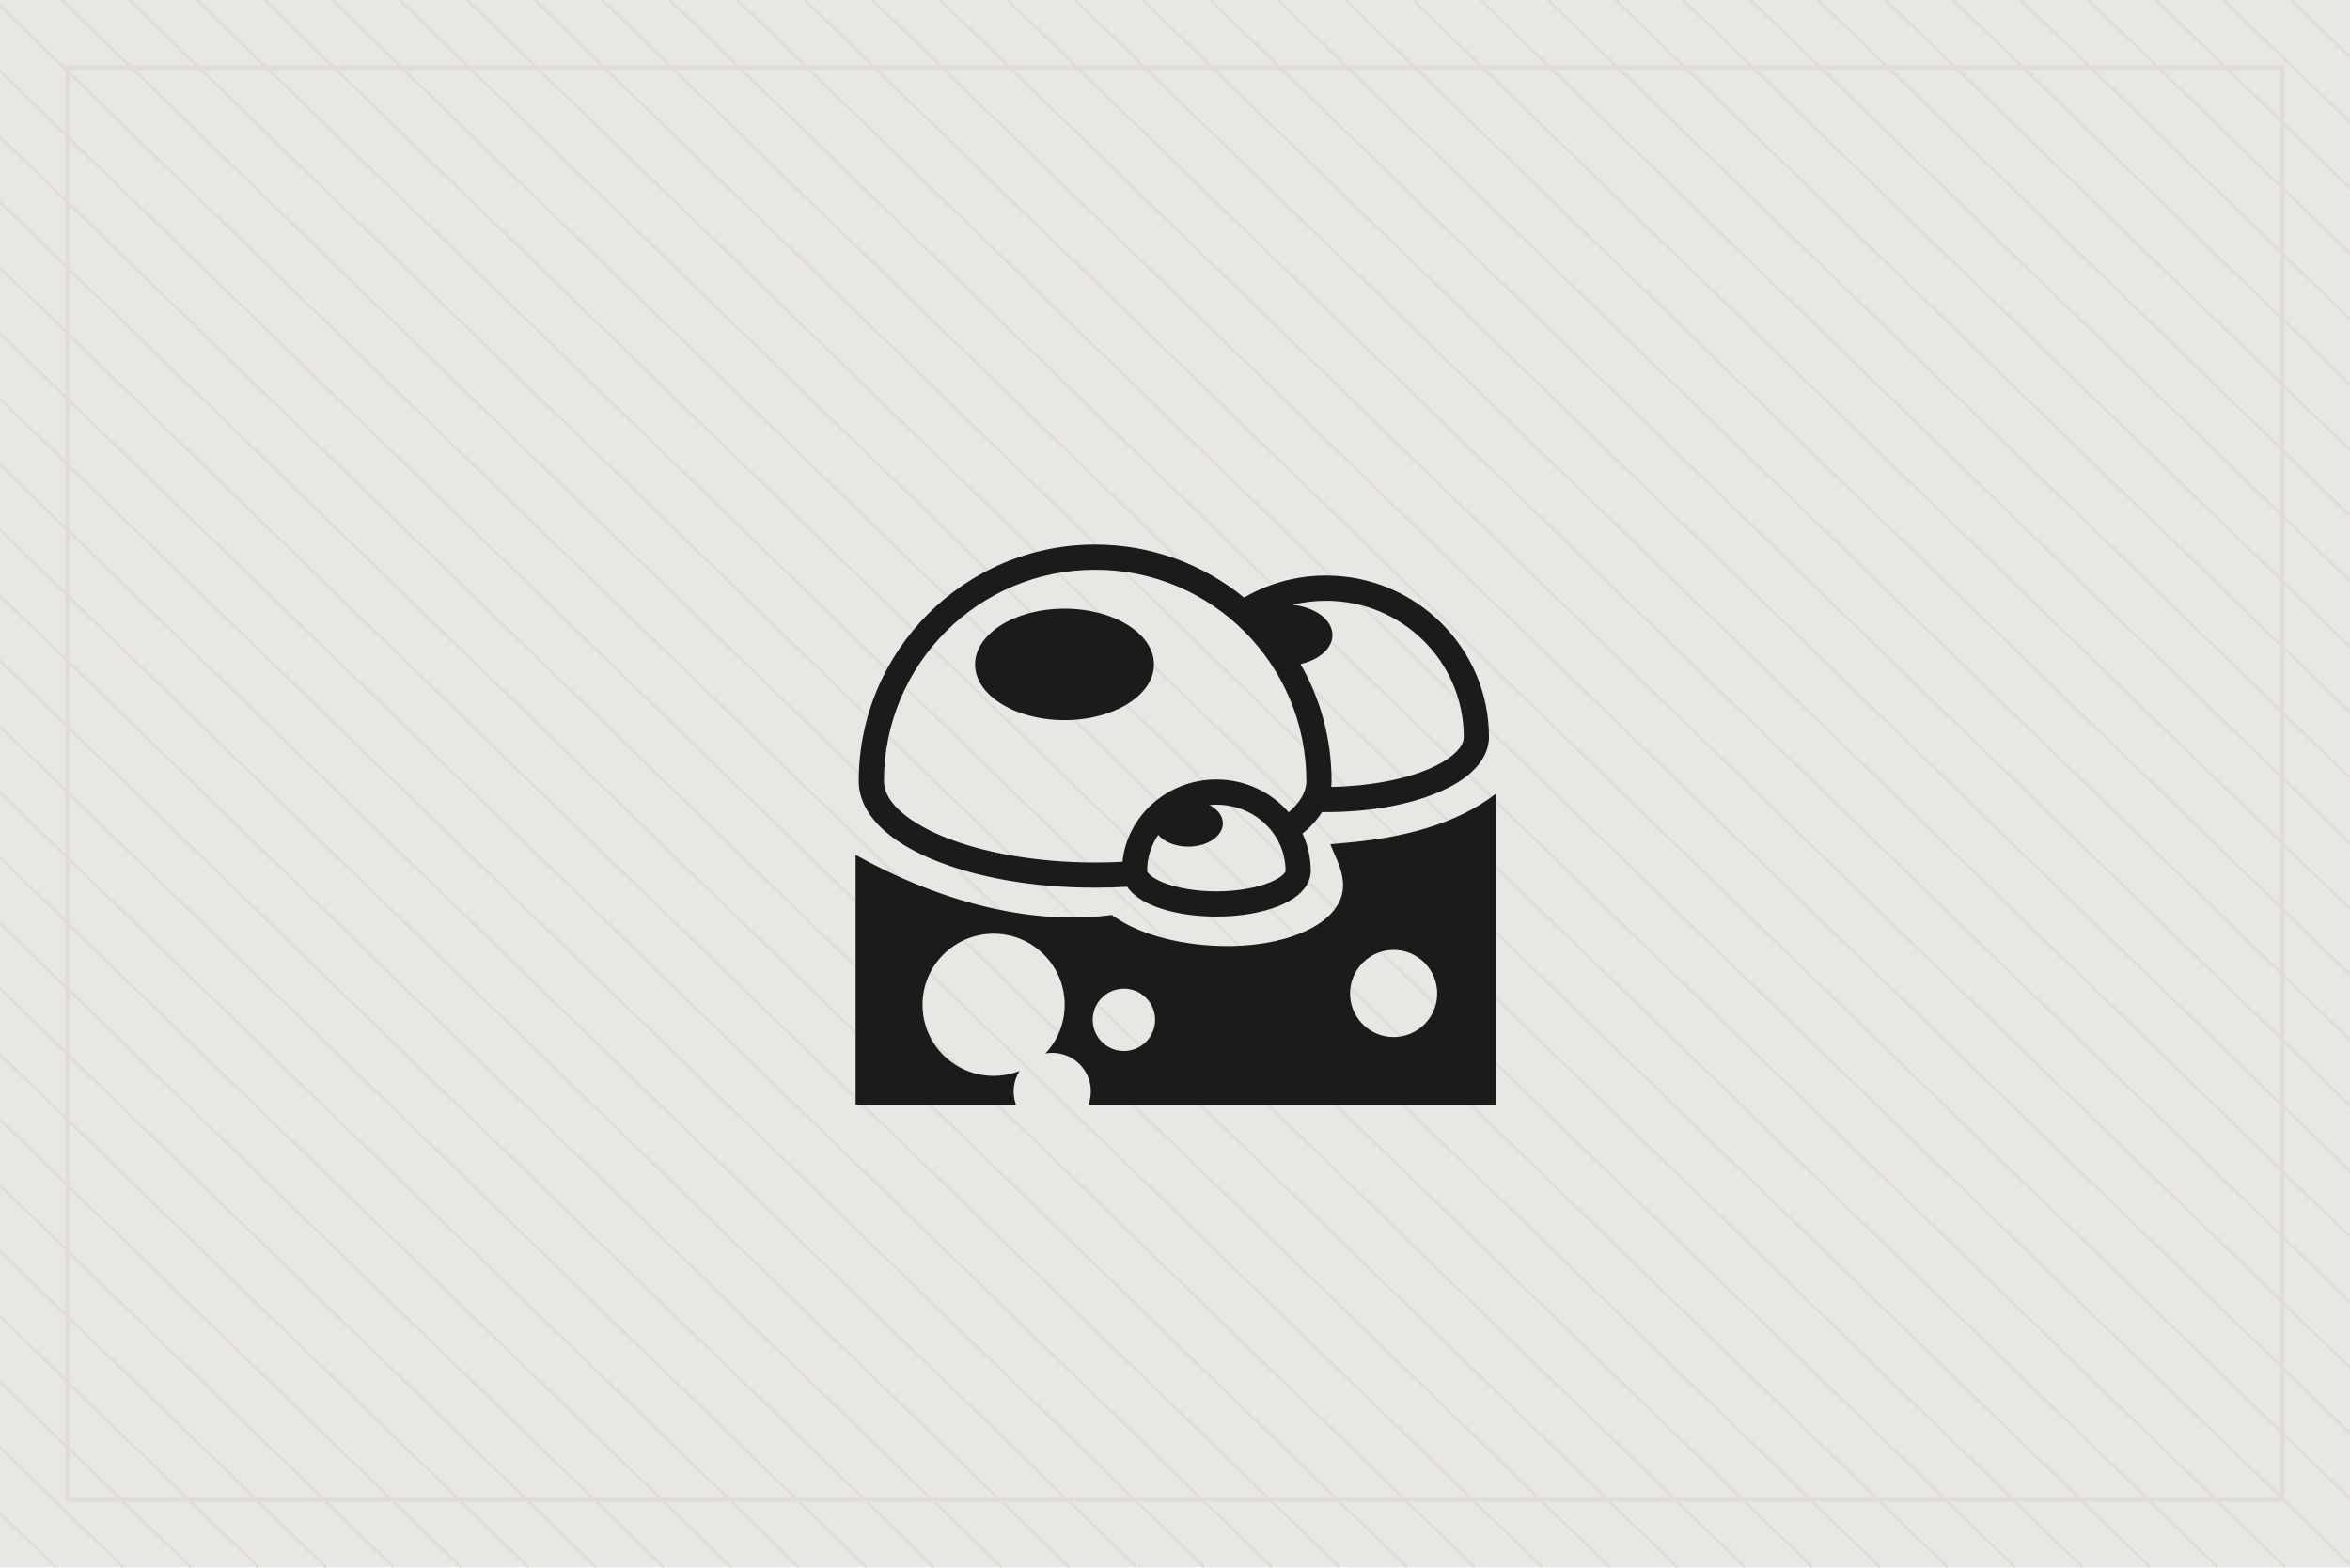
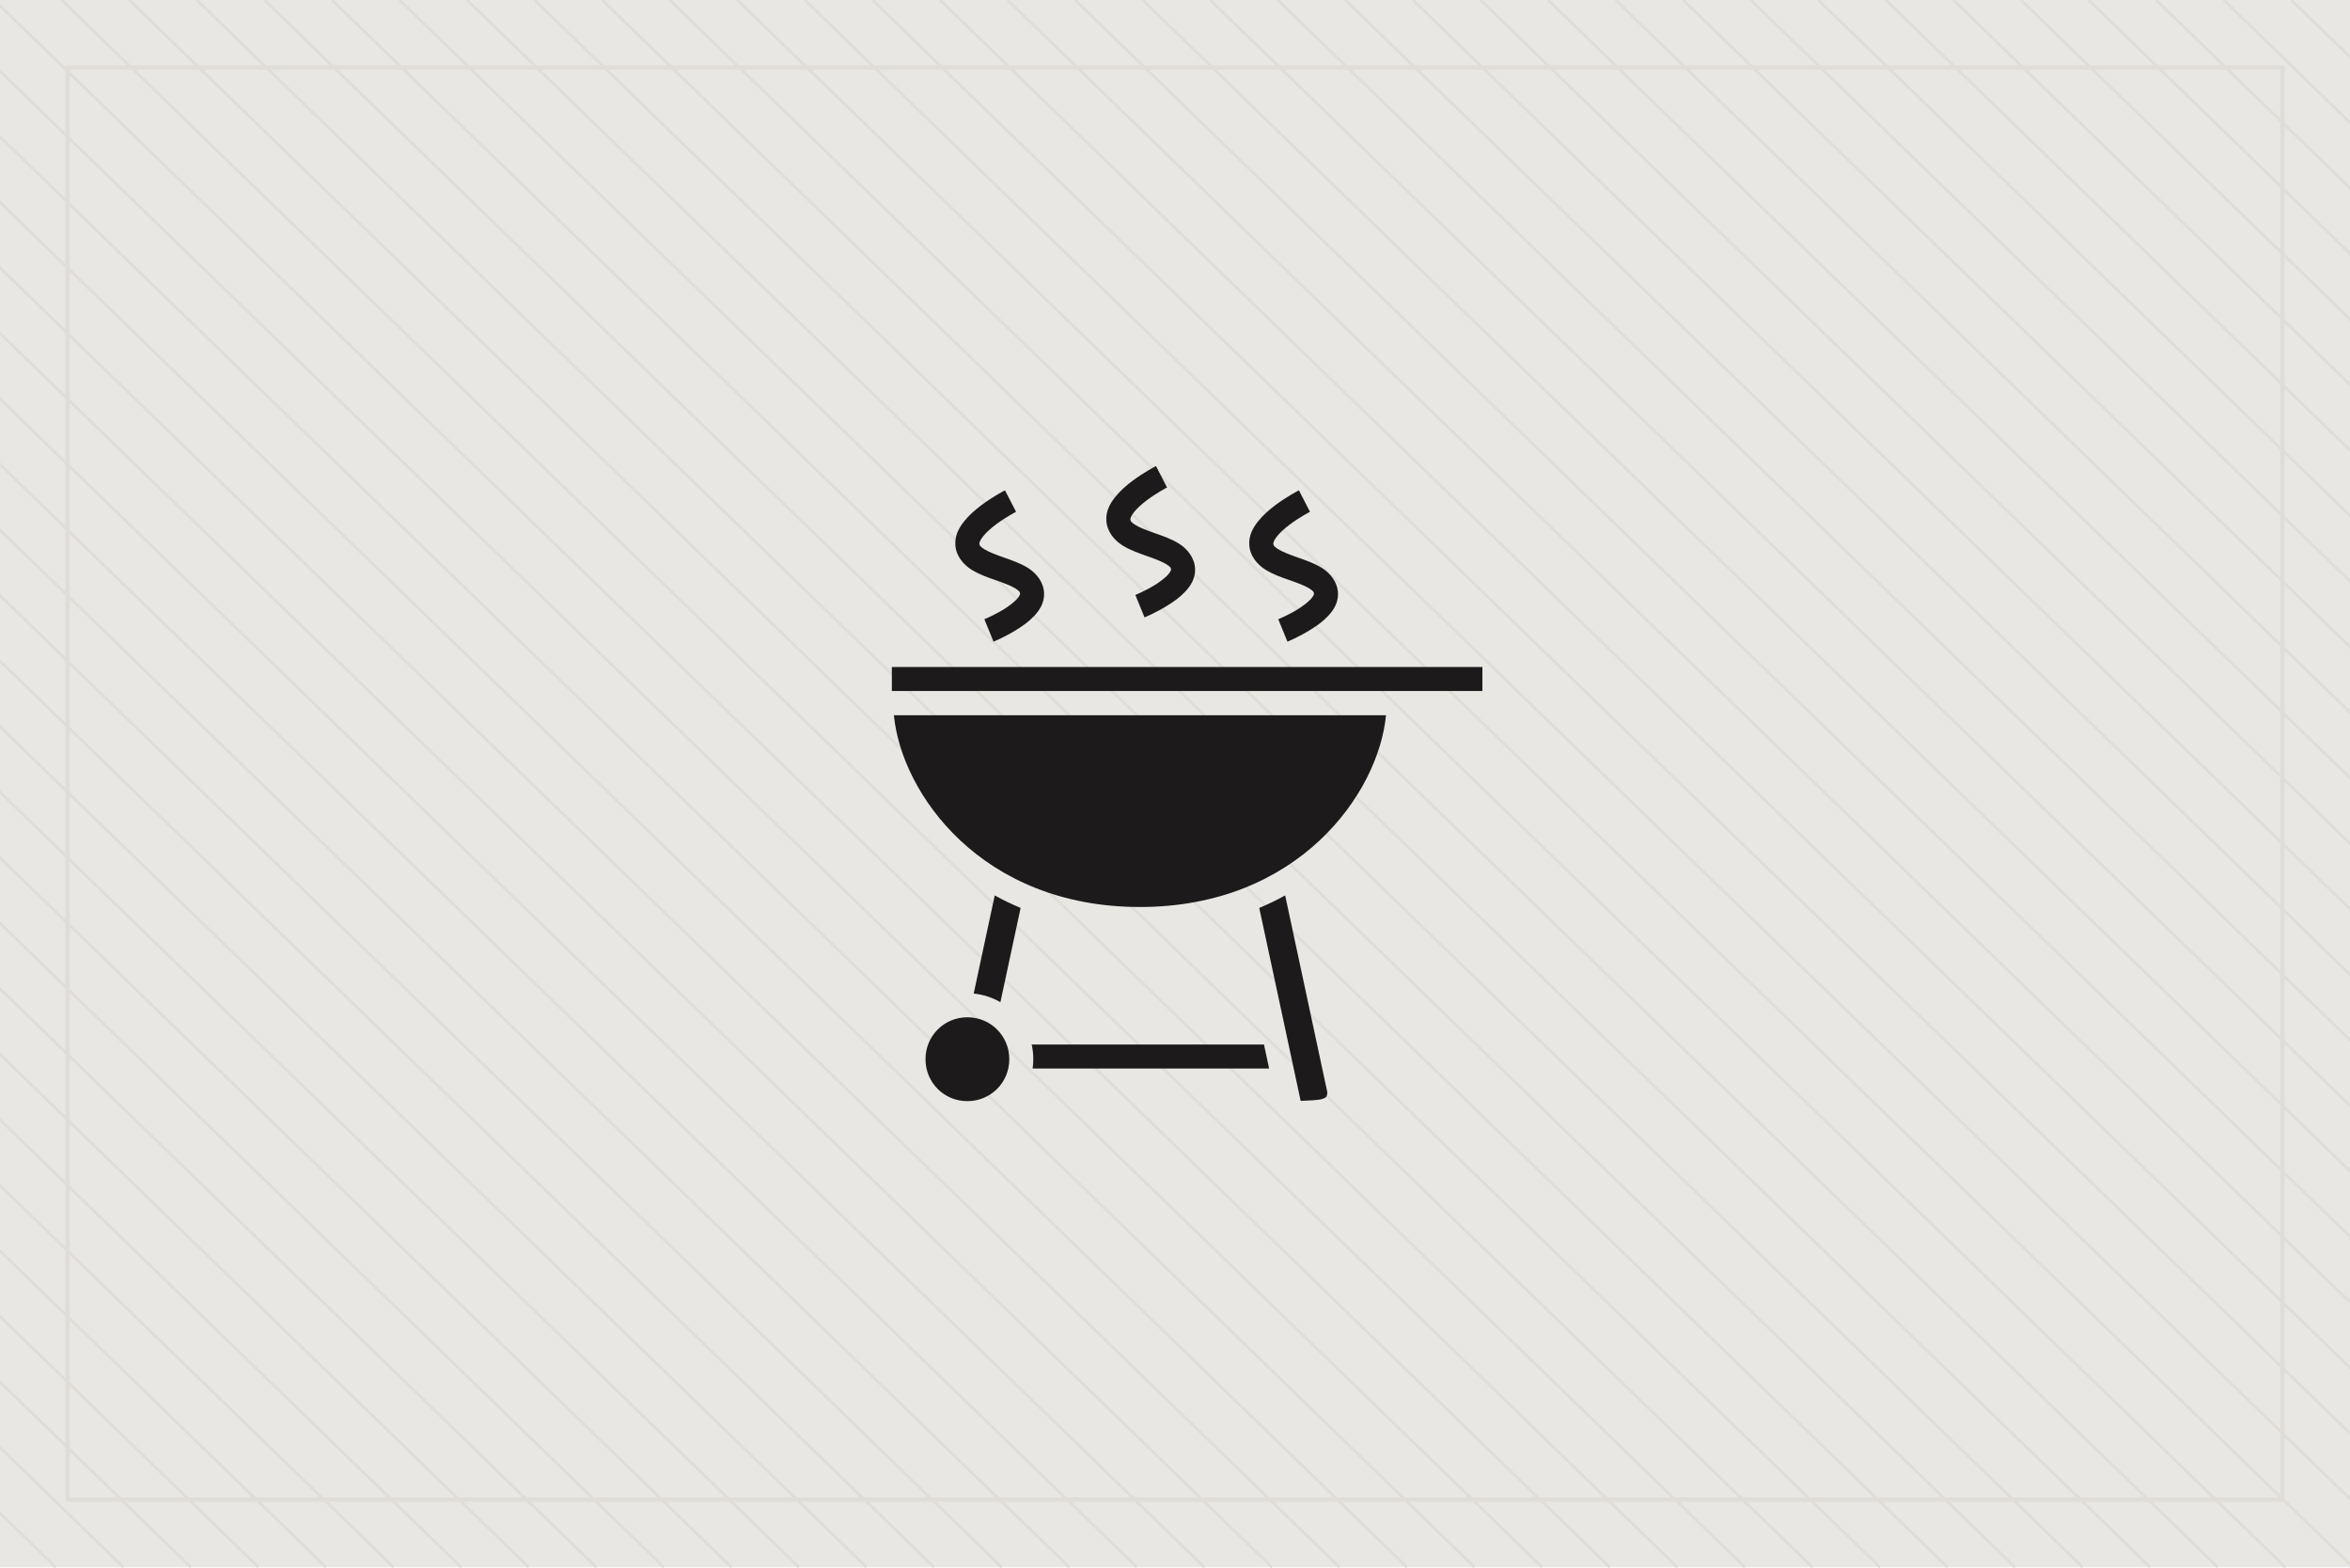
<svg xmlns="http://www.w3.org/2000/svg" width="1600" height="1067" viewBox="0 0 1600 1067">
  <rect width="1600" height="1067" fill="#e9e7e4" />
  <line x1="-1200" y1="0" x2="-100" y2="1067" stroke="#e0ddd8" stroke-width="2" />
  <line x1="-1154" y1="0" x2="-54" y2="1067" stroke="#e0ddd8" stroke-width="2" />
  <line x1="-1108" y1="0" x2="-8" y2="1067" stroke="#e0ddd8" stroke-width="2" />
  <line x1="-1062" y1="0" x2="38" y2="1067" stroke="#e0ddd8" stroke-width="2" />
  <line x1="-1016" y1="0" x2="84" y2="1067" stroke="#e0ddd8" stroke-width="2" />
  <line x1="-970" y1="0" x2="130" y2="1067" stroke="#e0ddd8" stroke-width="2" />
  <line x1="-924" y1="0" x2="176" y2="1067" stroke="#e0ddd8" stroke-width="2" />
  <line x1="-878" y1="0" x2="222" y2="1067" stroke="#e0ddd8" stroke-width="2" />
  <line x1="-832" y1="0" x2="268" y2="1067" stroke="#e0ddd8" stroke-width="2" />
  <line x1="-786" y1="0" x2="314" y2="1067" stroke="#e0ddd8" stroke-width="2" />
  <line x1="-740" y1="0" x2="360" y2="1067" stroke="#e0ddd8" stroke-width="2" />
  <line x1="-694" y1="0" x2="406" y2="1067" stroke="#e0ddd8" stroke-width="2" />
  <line x1="-648" y1="0" x2="452" y2="1067" stroke="#e0ddd8" stroke-width="2" />
  <line x1="-602" y1="0" x2="498" y2="1067" stroke="#e0ddd8" stroke-width="2" />
  <line x1="-556" y1="0" x2="544" y2="1067" stroke="#e0ddd8" stroke-width="2" />
  <line x1="-510" y1="0" x2="590" y2="1067" stroke="#e0ddd8" stroke-width="2" />
  <line x1="-464" y1="0" x2="636" y2="1067" stroke="#e0ddd8" stroke-width="2" />
  <line x1="-418" y1="0" x2="682" y2="1067" stroke="#e0ddd8" stroke-width="2" />
  <line x1="-372" y1="0" x2="728" y2="1067" stroke="#e0ddd8" stroke-width="2" />
  <line x1="-326" y1="0" x2="774" y2="1067" stroke="#e0ddd8" stroke-width="2" />
  <line x1="-280" y1="0" x2="820" y2="1067" stroke="#e0ddd8" stroke-width="2" />
  <line x1="-234" y1="0" x2="866" y2="1067" stroke="#e0ddd8" stroke-width="2" />
  <line x1="-188" y1="0" x2="912" y2="1067" stroke="#e0ddd8" stroke-width="2" />
  <line x1="-142" y1="0" x2="958" y2="1067" stroke="#e0ddd8" stroke-width="2" />
  <line x1="-96" y1="0" x2="1004" y2="1067" stroke="#e0ddd8" stroke-width="2" />
  <line x1="-50" y1="0" x2="1050" y2="1067" stroke="#e0ddd8" stroke-width="2" />
  <line x1="-4" y1="0" x2="1096" y2="1067" stroke="#e0ddd8" stroke-width="2" />
  <line x1="42" y1="0" x2="1142" y2="1067" stroke="#e0ddd8" stroke-width="2" />
  <line x1="88" y1="0" x2="1188" y2="1067" stroke="#e0ddd8" stroke-width="2" />
  <line x1="134" y1="0" x2="1234" y2="1067" stroke="#e0ddd8" stroke-width="2" />
  <line x1="180" y1="0" x2="1280" y2="1067" stroke="#e0ddd8" stroke-width="2" />
  <line x1="226" y1="0" x2="1326" y2="1067" stroke="#e0ddd8" stroke-width="2" />
  <line x1="272" y1="0" x2="1372" y2="1067" stroke="#e0ddd8" stroke-width="2" />
  <line x1="318" y1="0" x2="1418" y2="1067" stroke="#e0ddd8" stroke-width="2" />
  <line x1="364" y1="0" x2="1464" y2="1067" stroke="#e0ddd8" stroke-width="2" />
  <line x1="410" y1="0" x2="1510" y2="1067" stroke="#e0ddd8" stroke-width="2" />
  <line x1="456" y1="0" x2="1556" y2="1067" stroke="#e0ddd8" stroke-width="2" />
  <line x1="502" y1="0" x2="1602" y2="1067" stroke="#e0ddd8" stroke-width="2" />
  <line x1="548" y1="0" x2="1648" y2="1067" stroke="#e0ddd8" stroke-width="2" />
  <line x1="594" y1="0" x2="1694" y2="1067" stroke="#e0ddd8" stroke-width="2" />
  <line x1="640" y1="0" x2="1740" y2="1067" stroke="#e0ddd8" stroke-width="2" />
  <line x1="686" y1="0" x2="1786" y2="1067" stroke="#e0ddd8" stroke-width="2" />
  <line x1="732" y1="0" x2="1832" y2="1067" stroke="#e0ddd8" stroke-width="2" />
  <line x1="778" y1="0" x2="1878" y2="1067" stroke="#e0ddd8" stroke-width="2" />
  <line x1="824" y1="0" x2="1924" y2="1067" stroke="#e0ddd8" stroke-width="2" />
  <line x1="870" y1="0" x2="1970" y2="1067" stroke="#e0ddd8" stroke-width="2" />
  <line x1="916" y1="0" x2="2016" y2="1067" stroke="#e0ddd8" stroke-width="2" />
  <line x1="962" y1="0" x2="2062" y2="1067" stroke="#e0ddd8" stroke-width="2" />
  <line x1="1008" y1="0" x2="2108" y2="1067" stroke="#e0ddd8" stroke-width="2" />
  <line x1="1054" y1="0" x2="2154" y2="1067" stroke="#e0ddd8" stroke-width="2" />
  <line x1="1100" y1="0" x2="2200" y2="1067" stroke="#e0ddd8" stroke-width="2" />
  <line x1="1146" y1="0" x2="2246" y2="1067" stroke="#e0ddd8" stroke-width="2" />
  <line x1="1192" y1="0" x2="2292" y2="1067" stroke="#e0ddd8" stroke-width="2" />
  <line x1="1238" y1="0" x2="2338" y2="1067" stroke="#e0ddd8" stroke-width="2" />
  <line x1="1284" y1="0" x2="2384" y2="1067" stroke="#e0ddd8" stroke-width="2" />
  <line x1="1330" y1="0" x2="2430" y2="1067" stroke="#e0ddd8" stroke-width="2" />
  <line x1="1376" y1="0" x2="2476" y2="1067" stroke="#e0ddd8" stroke-width="2" />
  <line x1="1422" y1="0" x2="2522" y2="1067" stroke="#e0ddd8" stroke-width="2" />
  <line x1="1468" y1="0" x2="2568" y2="1067" stroke="#e0ddd8" stroke-width="2" />
  <line x1="1514" y1="0" x2="2614" y2="1067" stroke="#e0ddd8" stroke-width="2" />
  <line x1="1560" y1="0" x2="2660" y2="1067" stroke="#e0ddd8" stroke-width="2" />
  <line x1="1606" y1="0" x2="2706" y2="1067" stroke="#e0ddd8" stroke-width="2" />
  <line x1="1652" y1="0" x2="2752" y2="1067" stroke="#e0ddd8" stroke-width="2" />
  <line x1="1698" y1="0" x2="2798" y2="1067" stroke="#e0ddd8" stroke-width="2" />
  <line x1="1744" y1="0" x2="2844" y2="1067" stroke="#e0ddd8" stroke-width="2" />
  <line x1="1790" y1="0" x2="2890" y2="1067" stroke="#e0ddd8" stroke-width="2" />
  <rect x="46" y="46" width="1508" height="975" fill="none" stroke="#e0ddd8" stroke-width="3" />
  <g transform="translate(565.0,298.5) scale(0.91797)">
-     <path fill="#1c1a1a" d="M196.78 78.688c-96.69 0-175.343 78.72-175.343 175.468 0 12.63 6.202 24.213 15.813 33.75 9.61 9.537 22.727 17.488 38.53 24.125 31.61 13.275 74.124 21.158 121 21.158 8.047 0 15.966-.236 23.72-.688 1.125 1.65 2.437 3.157 3.844 4.5 4.3 4.107 9.682 7.19 15.937 9.72 12.512 5.056 28.642 7.874 46.407 7.874 17.766 0 33.865-2.818 46.375-7.875 6.256-2.53 11.67-5.613 15.97-9.72 4.3-4.107 7.656-9.77 7.656-16.28 0-9.865-2.202-19.213-6.125-27.658 2.032-1.67 3.957-3.378 5.75-5.156 3.39-3.363 6.33-6.984 8.75-10.812.988.01 1.974.03 2.968.03 31.826 0 60.67-5.25 82.408-14.28 10.868-4.516 20.016-9.954 26.875-16.688 6.858-6.734 11.562-15.283 11.562-24.72 0-66.047-54.29-119.75-120.844-119.75-22.145 0-42.93 5.945-60.81 16.314-30.172-24.555-68.606-39.313-110.44-39.313zm0 18.687c86.573 0 156.657 70.14 156.657 156.78 0 6.61-3.084 13.33-10.28 20.47-.885.878-1.81 1.783-2.813 2.656-12.89-14.89-32.22-24.342-53.656-24.342-36.025 0-66.126 26.71-69.657 61.03-6.635.352-13.385.532-20.25.532-44.753 0-85.266-7.727-113.75-19.688-14.24-5.98-25.427-13.046-32.624-20.187-7.196-7.14-10.28-13.86-10.28-20.47 0-86.642 70.083-156.78 156.655-156.78zm171.25 23c56.543 0 102.158 45.226 102.158 101.063 0 3.35-1.538 7.024-5.97 11.375-4.43 4.35-11.623 8.88-20.937 12.75-17.818 7.404-43.217 12.42-71.405 12.843.155-1.403.25-2.818.25-4.25 0-31.565-8.36-61.223-23-86.844 13.78-3.103 23.656-11.57 23.656-21.5 0-11.298-12.783-20.666-29.56-22.437 7.942-1.955 16.246-3 24.81-3zm-193.967 5.875c-36.642 0-66.344 18.525-66.344 41.344 0 22.818 29.7 41.312 66.343 41.312 36.64 0 66.343-18.494 66.343-41.312 0-22.82-29.702-41.344-66.344-41.344zm320.312 137c-30.4 23.526-70.607 32.934-110.406 36.53l-12.814 1.158 5.063 11.843c7.44 17.37 4.932 28.445-3.22 38.19-8.152 9.742-23.698 17.64-42.844 21.874-38.29 8.47-89.822 1.9-118.094-17.47l-2.906-1.968-3.47.406c-60.5 7.144-128.014-12.125-186.56-44.968v185.22l118.905-.002c-2.954-8.158-2.075-17.375 2.626-24.906-18.91 7.375-41.197 3.46-56.47-11.812-20.595-20.597-20.595-53.997 0-74.594 10.3-10.298 23.785-15.438 37.283-15.438 13.496 0 26.982 5.14 37.28 15.438 20.2 20.2 20.575 52.7 1.156 73.375 8.9-1.583 18.404 1.03 25.28 7.906 8.12 8.12 10.332 19.903 6.658 30.033h302.53V263.25zm-207.688 8.375c28.617 0 51.313 22.084 51.313 49.094 0 .256-.033 1.02-1.875 2.78-1.842 1.76-5.337 3.965-10.063 5.875-9.45 3.82-23.653 6.53-39.375 6.53-15.72 0-29.956-2.71-39.406-6.53-4.724-1.91-8.188-4.115-10.03-5.875-1.842-1.76-1.906-2.524-1.906-2.78 0-9.827 3.014-18.993 8.22-26.69 4.427 5.18 12.748 8.69 22.28 8.69 14.18 0 25.656-7.73 25.656-17.25 0-5.527-3.887-10.44-9.906-13.595 1.678-.157 3.37-.25 5.094-.25zm131.47 107.688c8.272 0 16.53 3.157 22.843 9.468 12.623 12.625 12.623 33.097 0 45.72-12.623 12.623-33.064 12.623-45.688 0-12.623-12.623-12.623-33.095 0-45.72 6.312-6.31 14.572-9.467 22.844-9.467zm-200.032 28.75c5.92 0 11.828 2.265 16.344 6.78 9.03 9.033 9.03 23.656 0 32.688-9.033 9.033-23.688 9.033-32.72 0-9.032-9.03-9.032-23.654 0-32.686 4.516-4.516 10.456-6.78 16.375-6.78z" />
+     <path fill="#1c1a1a" d="M241.9 20.47s-8.8 4.49-17.7 11.17c-4.4 3.33-8.9 7.22-12.6 11.86-3.7 4.64-7 10.4-6.5 17.52.5 8.44 6.3 14.78 12.1 18.4 5.9 3.63 12.2 5.75 18.1 7.83 5.9 2.08 11.3 4.13 14.4 6.1 3 1.97 3.3 2.49 3.4 4.1 0 0-.4 1.52-2.5 3.85-2.1 2.2-5.6 4.9-9.2 7.2-7.3 4.5-14.8 7.6-14.8 7.6l6.8 16.6s8.7-3.5 17.5-9.1c4.4-2.7 9-6 12.8-10.1 3.9-4.2 7.4-9.6 7.2-16.53-.2-8.46-5.9-15.06-11.6-18.74-5.8-3.68-12.1-5.8-18-7.88-5.9-2.09-11.4-4.14-14.6-6.15-3.2-2.01-3.7-2.78-3.8-4.38 0-.41.5-2.41 2.7-5.18 2.2-2.77 5.7-5.94 9.4-8.72 7.4-5.57 15.1-9.55 15.1-9.55zm-112 18s-8.8 4.49-17.7 11.17c-4.4 3.33-8.9 7.22-12.6 11.86-3.7 4.64-7 10.4-6.5 17.52.5 8.44 6.3 14.78 12.1 18.4 5.9 3.58 12.2 5.78 18.1 7.78 5.9 2.1 11.3 4.1 14.4 6.1 3 2 3.3 2.5 3.4 4.1v.1s-.4 1.5-2.5 3.8c-2.1 2.2-5.6 4.9-9.2 7.2-7.3 4.5-14.8 7.6-14.8 7.6l6.8 16.6s8.7-3.5 17.5-9.1c4.4-2.7 9-6 12.8-10.1 3.9-4.2 7.4-9.6 7.2-16.5-.2-8.5-5.9-15.06-11.6-18.74-5.8-3.68-12.1-5.8-18-7.88-5.9-2.09-11.4-4.14-14.6-6.15-3.2-2.01-3.7-2.78-3.8-4.38 0-.41.5-2.41 2.7-5.18 2.2-2.77 5.7-5.94 9.4-8.72 7.4-5.57 15.1-9.55 15.1-9.55zm218 0s-8.8 4.49-17.7 11.17c-4.4 3.33-8.9 7.22-12.6 11.86-3.7 4.64-7 10.4-6.5 17.52.5 8.44 6.3 14.78 12.1 18.4 5.9 3.58 12.2 5.78 18.1 7.78 5.9 2.1 11.3 4.1 14.4 6.1 3 2 3.3 2.5 3.4 4.1v.1s-.4 1.5-2.5 3.8c-2.1 2.2-5.6 4.9-9.2 7.2-7.3 4.5-14.8 7.6-14.8 7.6l6.8 16.6s8.7-3.5 17.5-9.1c4.4-2.7 9-6 12.8-10.1 3.9-4.2 7.4-9.6 7.2-16.5-.2-8.5-5.9-15.06-11.6-18.74-5.8-3.68-12.1-5.8-18-7.88-5.9-2.09-11.4-4.14-14.6-6.15-3.2-2.01-3.7-2.78-3.8-4.38 0-.41.5-2.41 2.7-5.18 2.2-2.77 5.7-5.94 9.4-8.72 7.4-5.57 15.1-9.55 15.1-9.55zM46 169.5v17.8h438v-17.8zm1.51 35.8C53.14 263.5 112.6 347.5 230 347.5s176.9-84 182.5-142.2zm74.79 133.6l-15.6 72.8c7.1.7 13.9 3 19.8 6.4l15-69.9c-6.7-2.8-13.1-5.9-19.2-9.3zm215.4 0c-6.1 3.4-12.5 6.5-19.2 9.3l30.7 143.1c5-.2 13.4-.5 16-1.4 1.8-.6 2.6-1.2 3-1.7.3-.5.7-1.3.8-3.2zM102 429.3c-17.3 0-31.05 13.8-31.05 31.1S84.7 491.5 102 491.5s31.1-13.8 31.1-31.1-13.8-31.1-31.1-31.1zm47.7 20.2c.8 3.5 1.2 7.2 1.2 10.9 0 2.3-.2 4.6-.5 6.9h175.4l-3.8-17.8z" />
  </g>
</svg>
